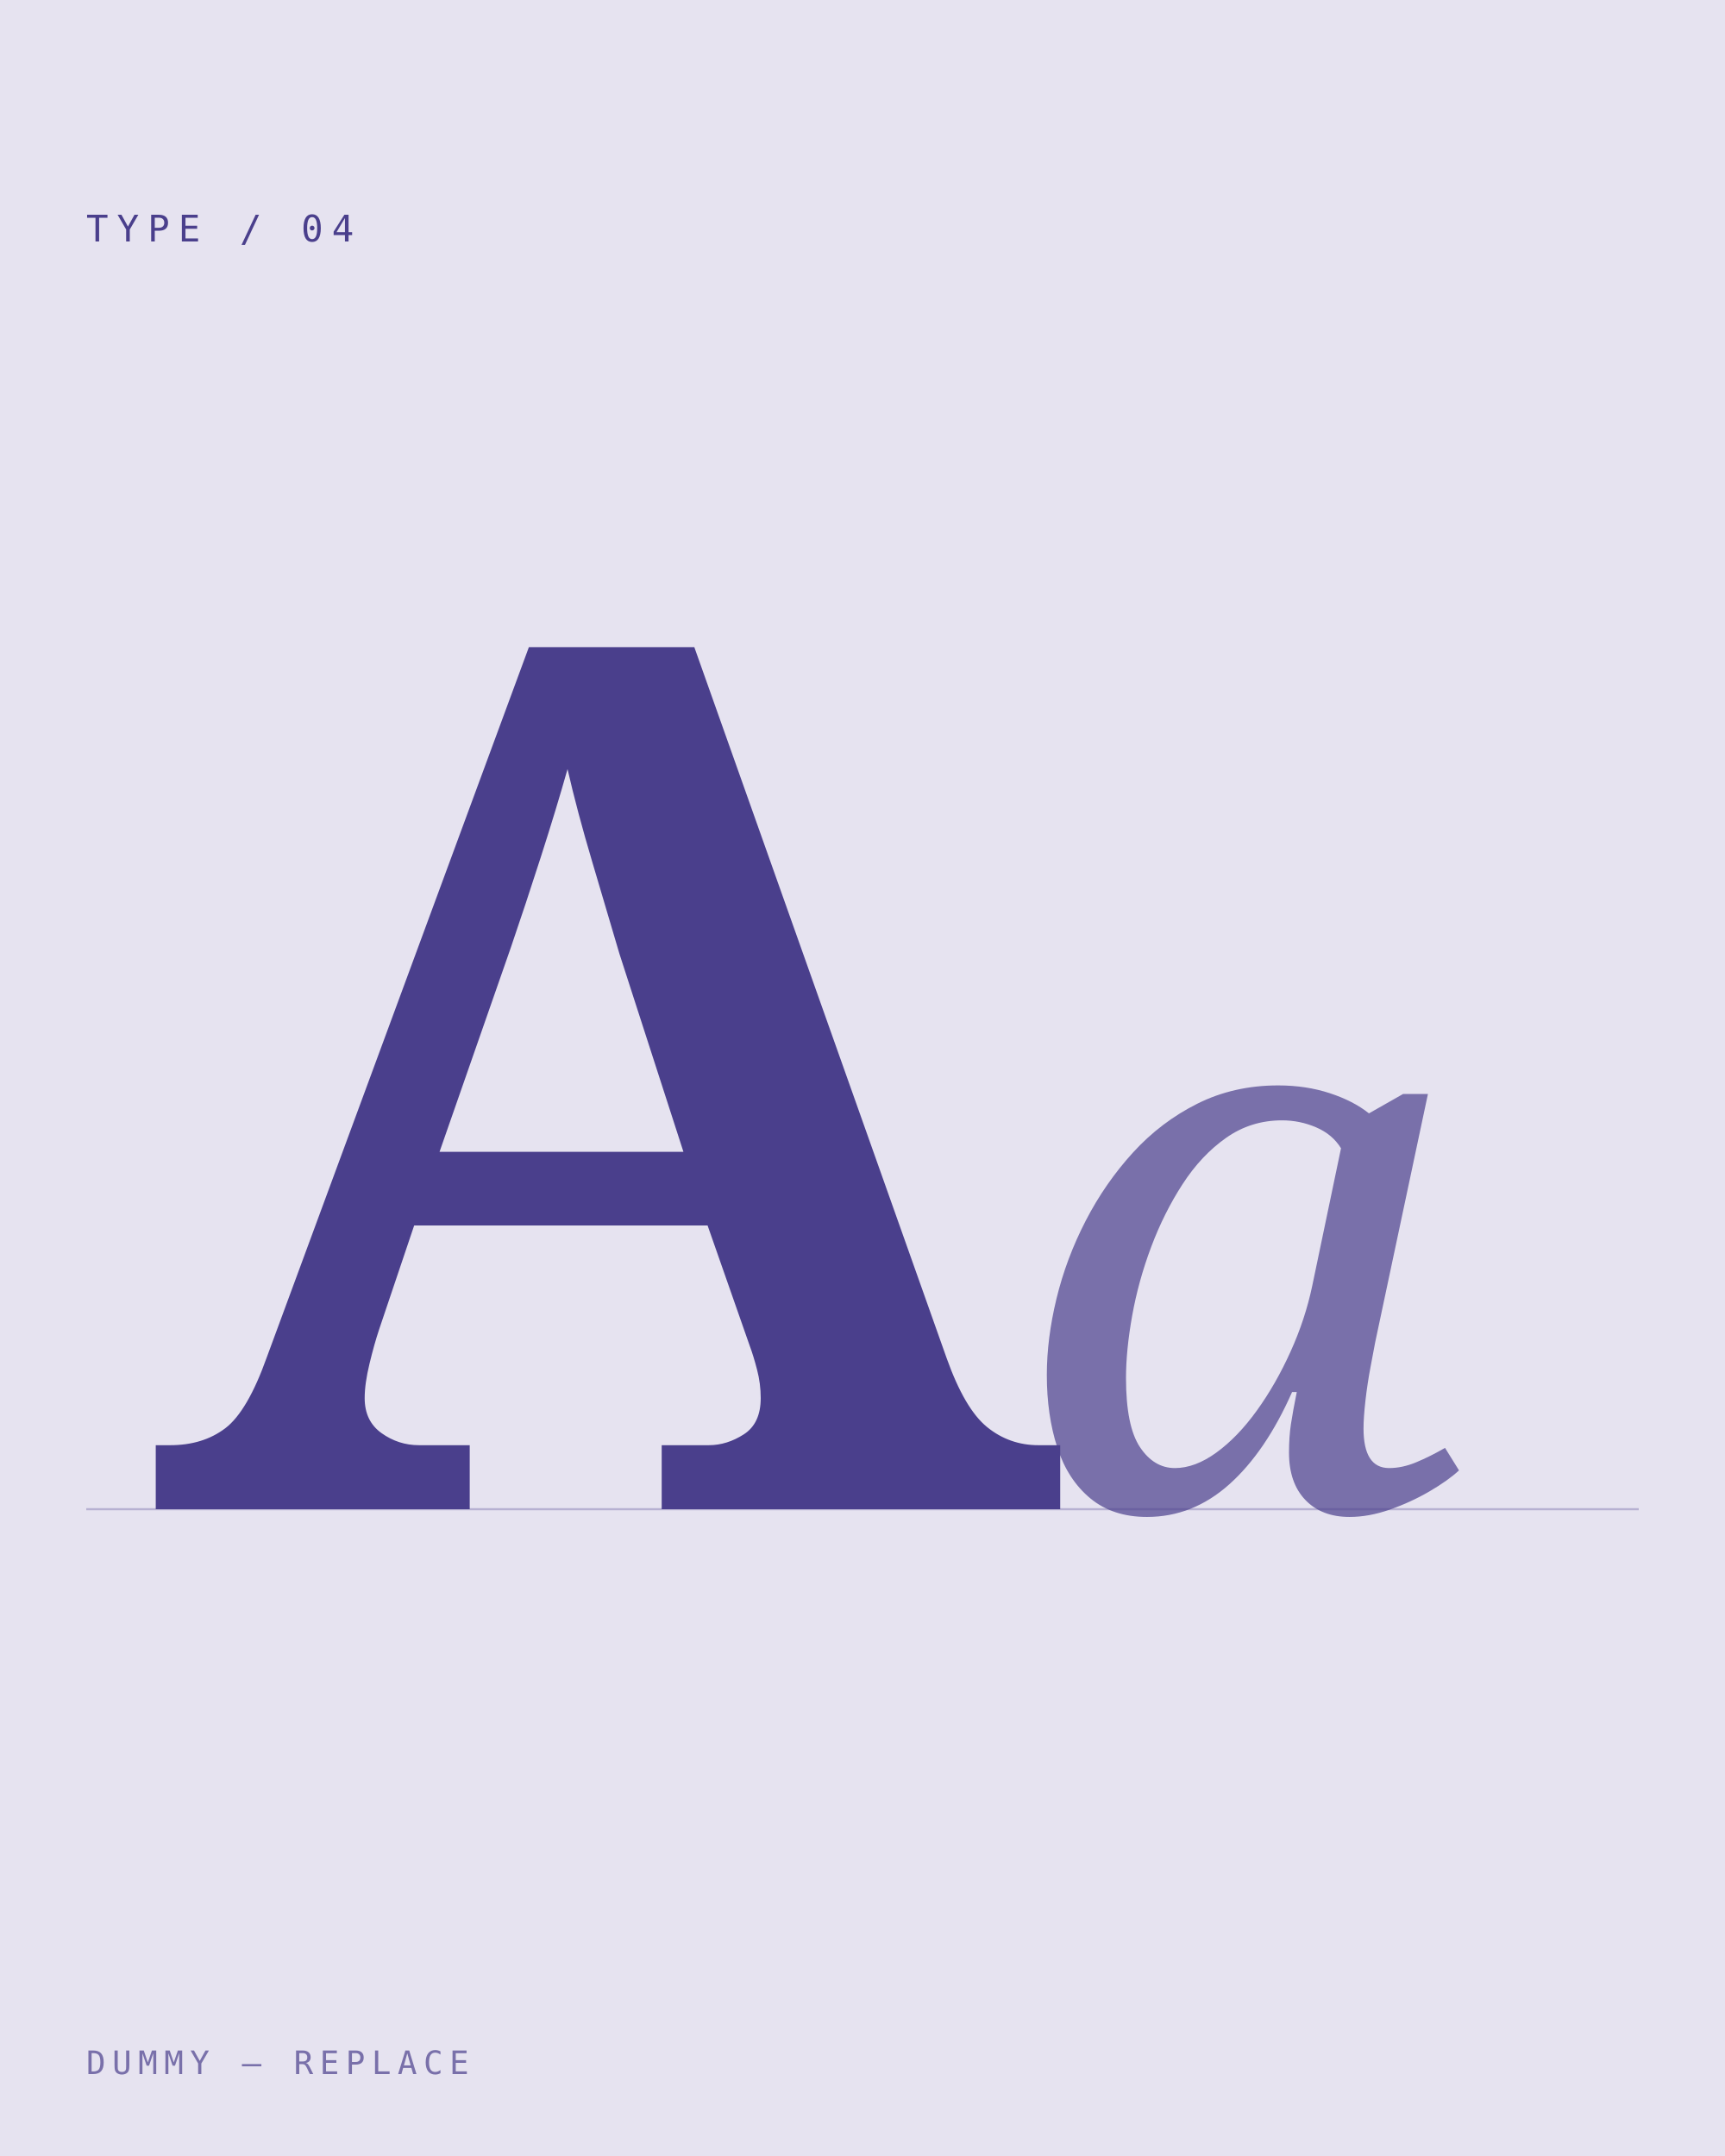
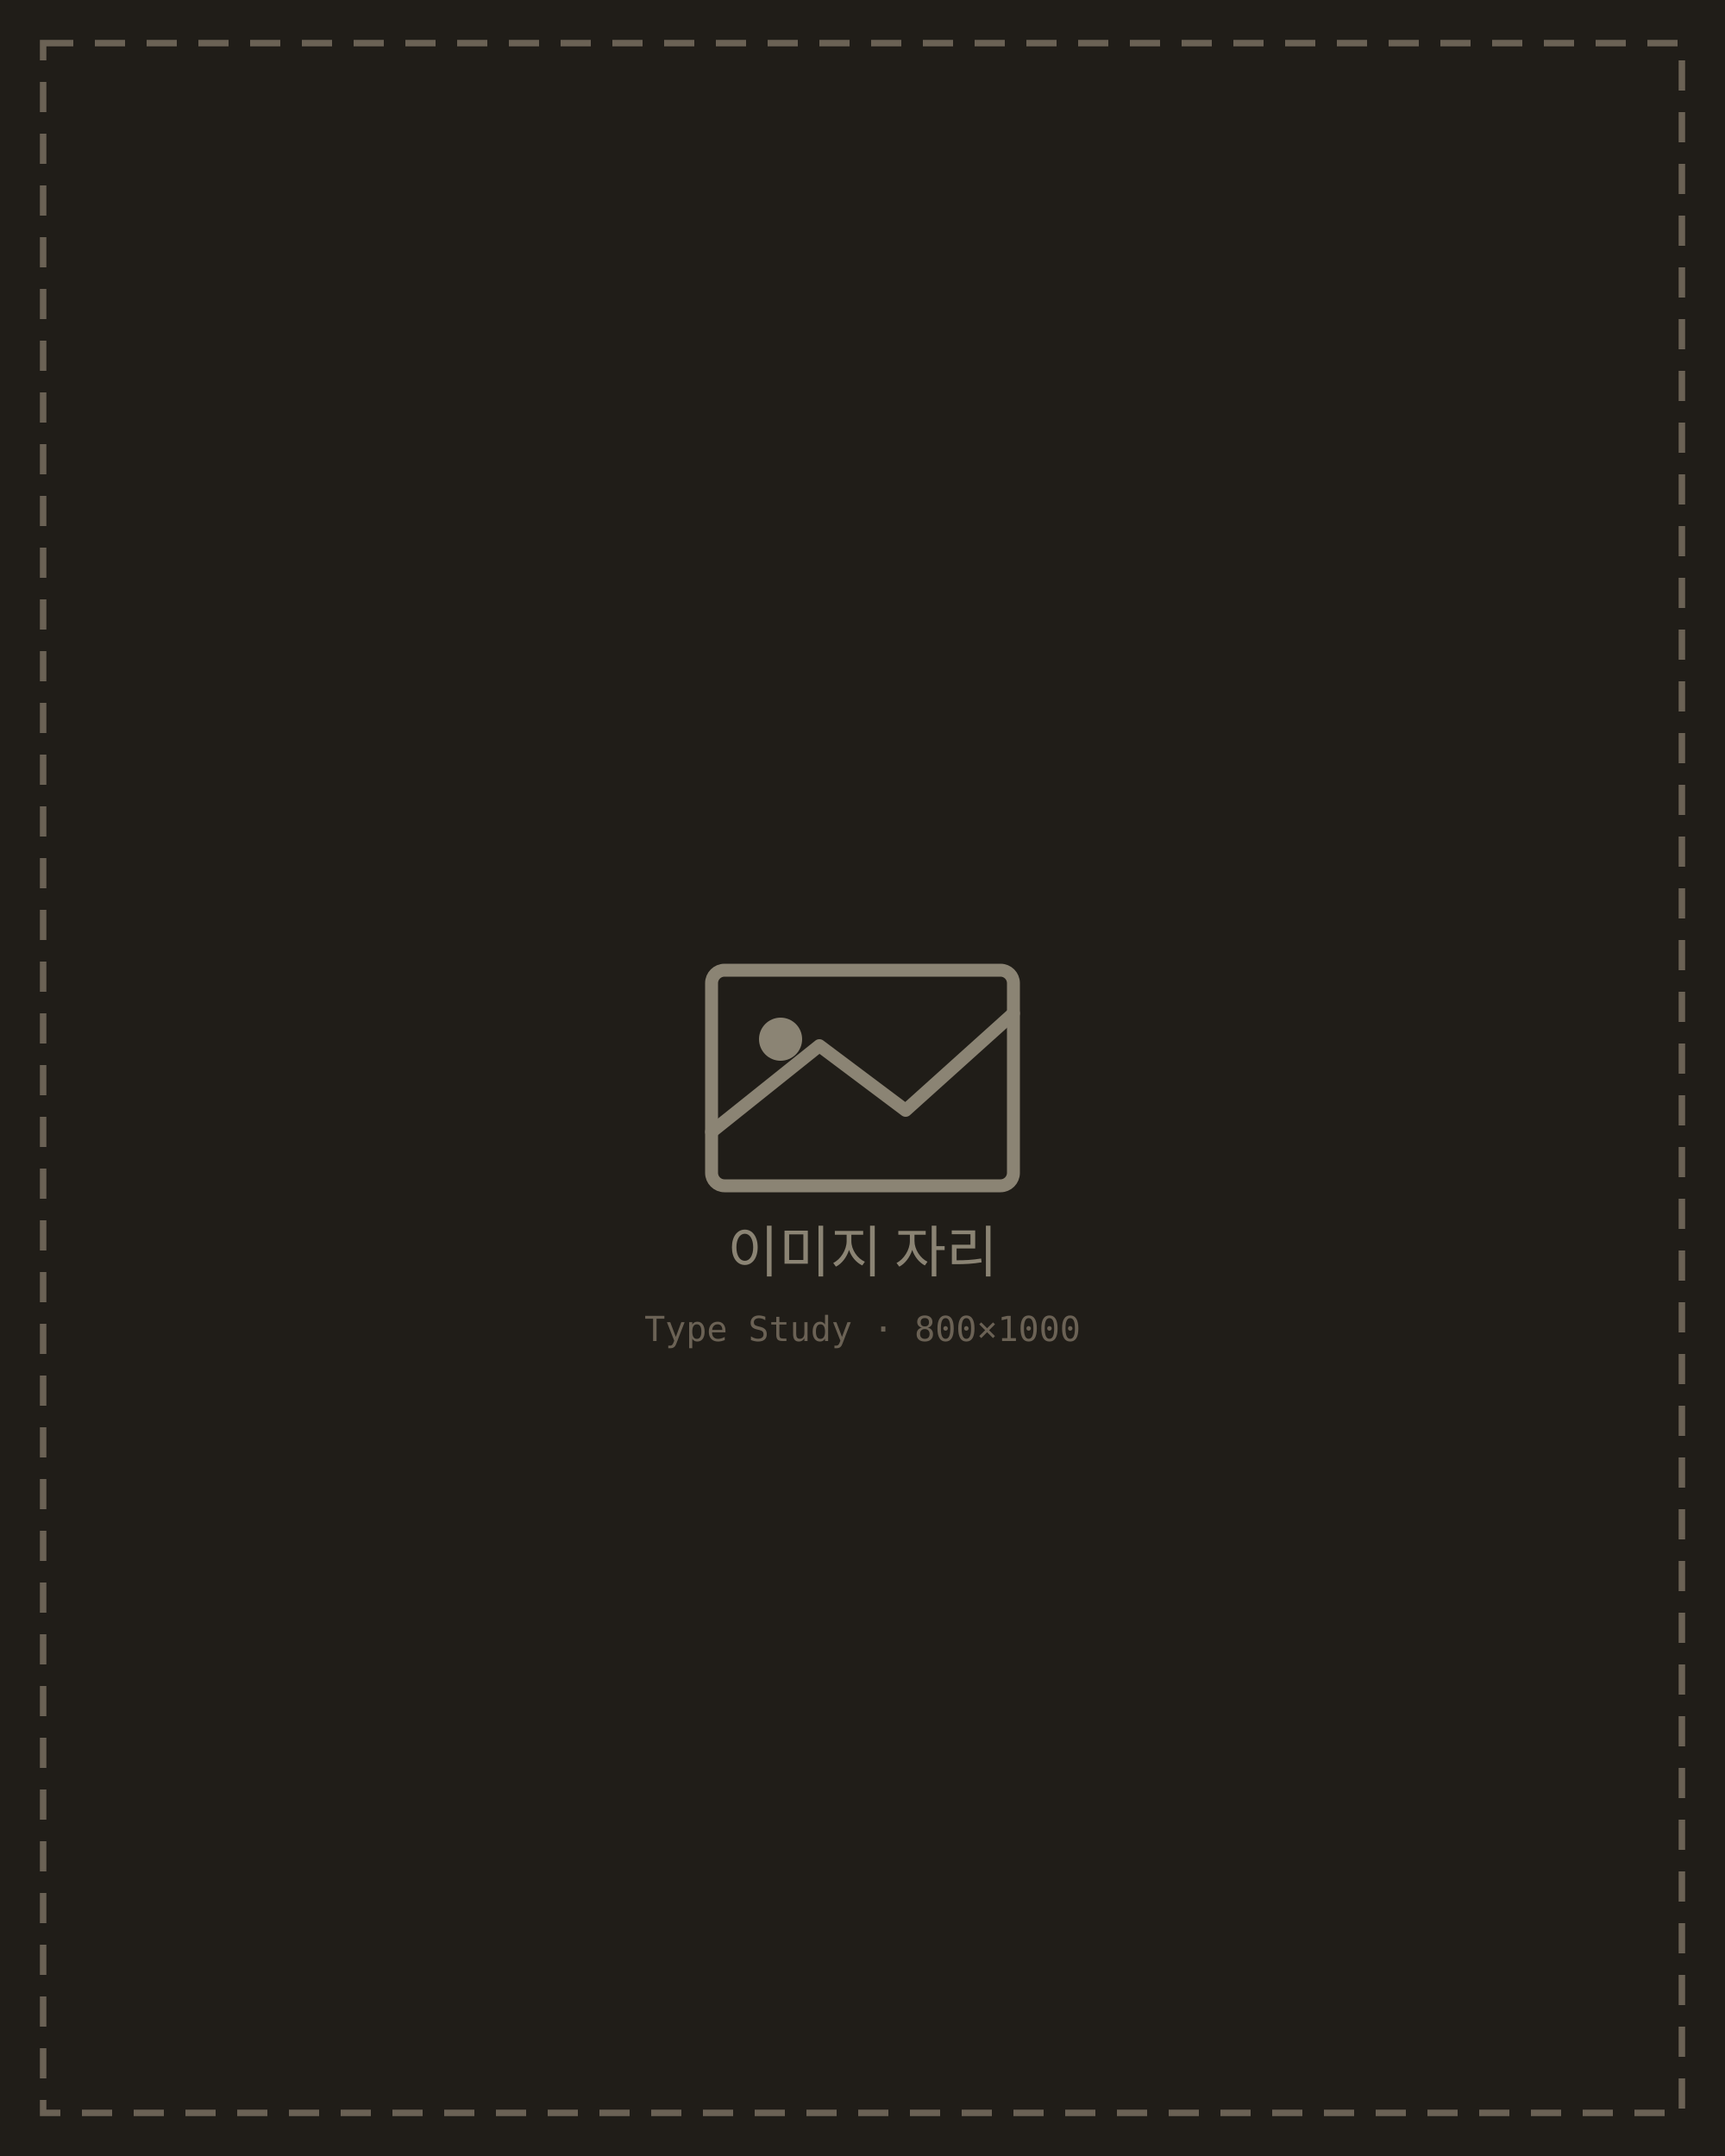
- <svg xmlns="http://www.w3.org/2000/svg" viewBox="0 0 800 1000" role="img" aria-label="graphic placeholder">
-   <rect width="800" height="1000" fill="#e6e3f0" />
-   <line x1="40" y1="700" x2="760" y2="700" stroke="#4a3f8c" stroke-opacity="0.3" />
-   <text x="40" y="112" font-family="ui-monospace,monospace" font-size="17" letter-spacing="4" fill="#4a3f8c">TYPE / 04</text>
-   <text x="70" y="700" font-family="Georgia,serif" font-size="560" font-weight="600" fill="#4a3f8c">A</text>
-   <text x="470" y="700" font-family="Georgia,serif" font-size="360" font-style="italic" fill="#4a3f8c" opacity="0.7">a</text>
-   <text x="40" y="962" font-family="ui-monospace,Menlo,monospace" font-size="15" letter-spacing="3" fill="#4a3f8c" opacity="0.7">DUMMY — REPLACE</text>
+ <svg xmlns="http://www.w3.org/2000/svg" viewBox="0 0 800 1000" role="img" aria-label="이미지 자리 - Type Study">
+   <rect width="800" height="1000" fill="#201d18" />
+   <rect x="20" y="20" width="760" height="960" fill="none" stroke="#6b6255" stroke-width="3" stroke-dasharray="14 10" />
+   <g stroke="#8b8474" stroke-width="6" fill="none" stroke-linejoin="round" stroke-linecap="round">
+     <rect x="330" y="450" width="140" height="100" rx="6" />
+     <circle cx="362" cy="482" r="10" fill="#8b8474" stroke="none" />
+     <path d="M330 525 L380 485 L420 515 L470 470" />
+   </g>
+   <text x="400" y="590" font-family="ui-monospace,Menlo,monospace" font-size="26" fill="#8b8474" text-anchor="middle">이미지 자리</text>
+   <text x="400" y="622" font-family="ui-monospace,Menlo,monospace" font-size="16" fill="#6b6255" text-anchor="middle">Type Study · 800×1000</text>
</svg>
